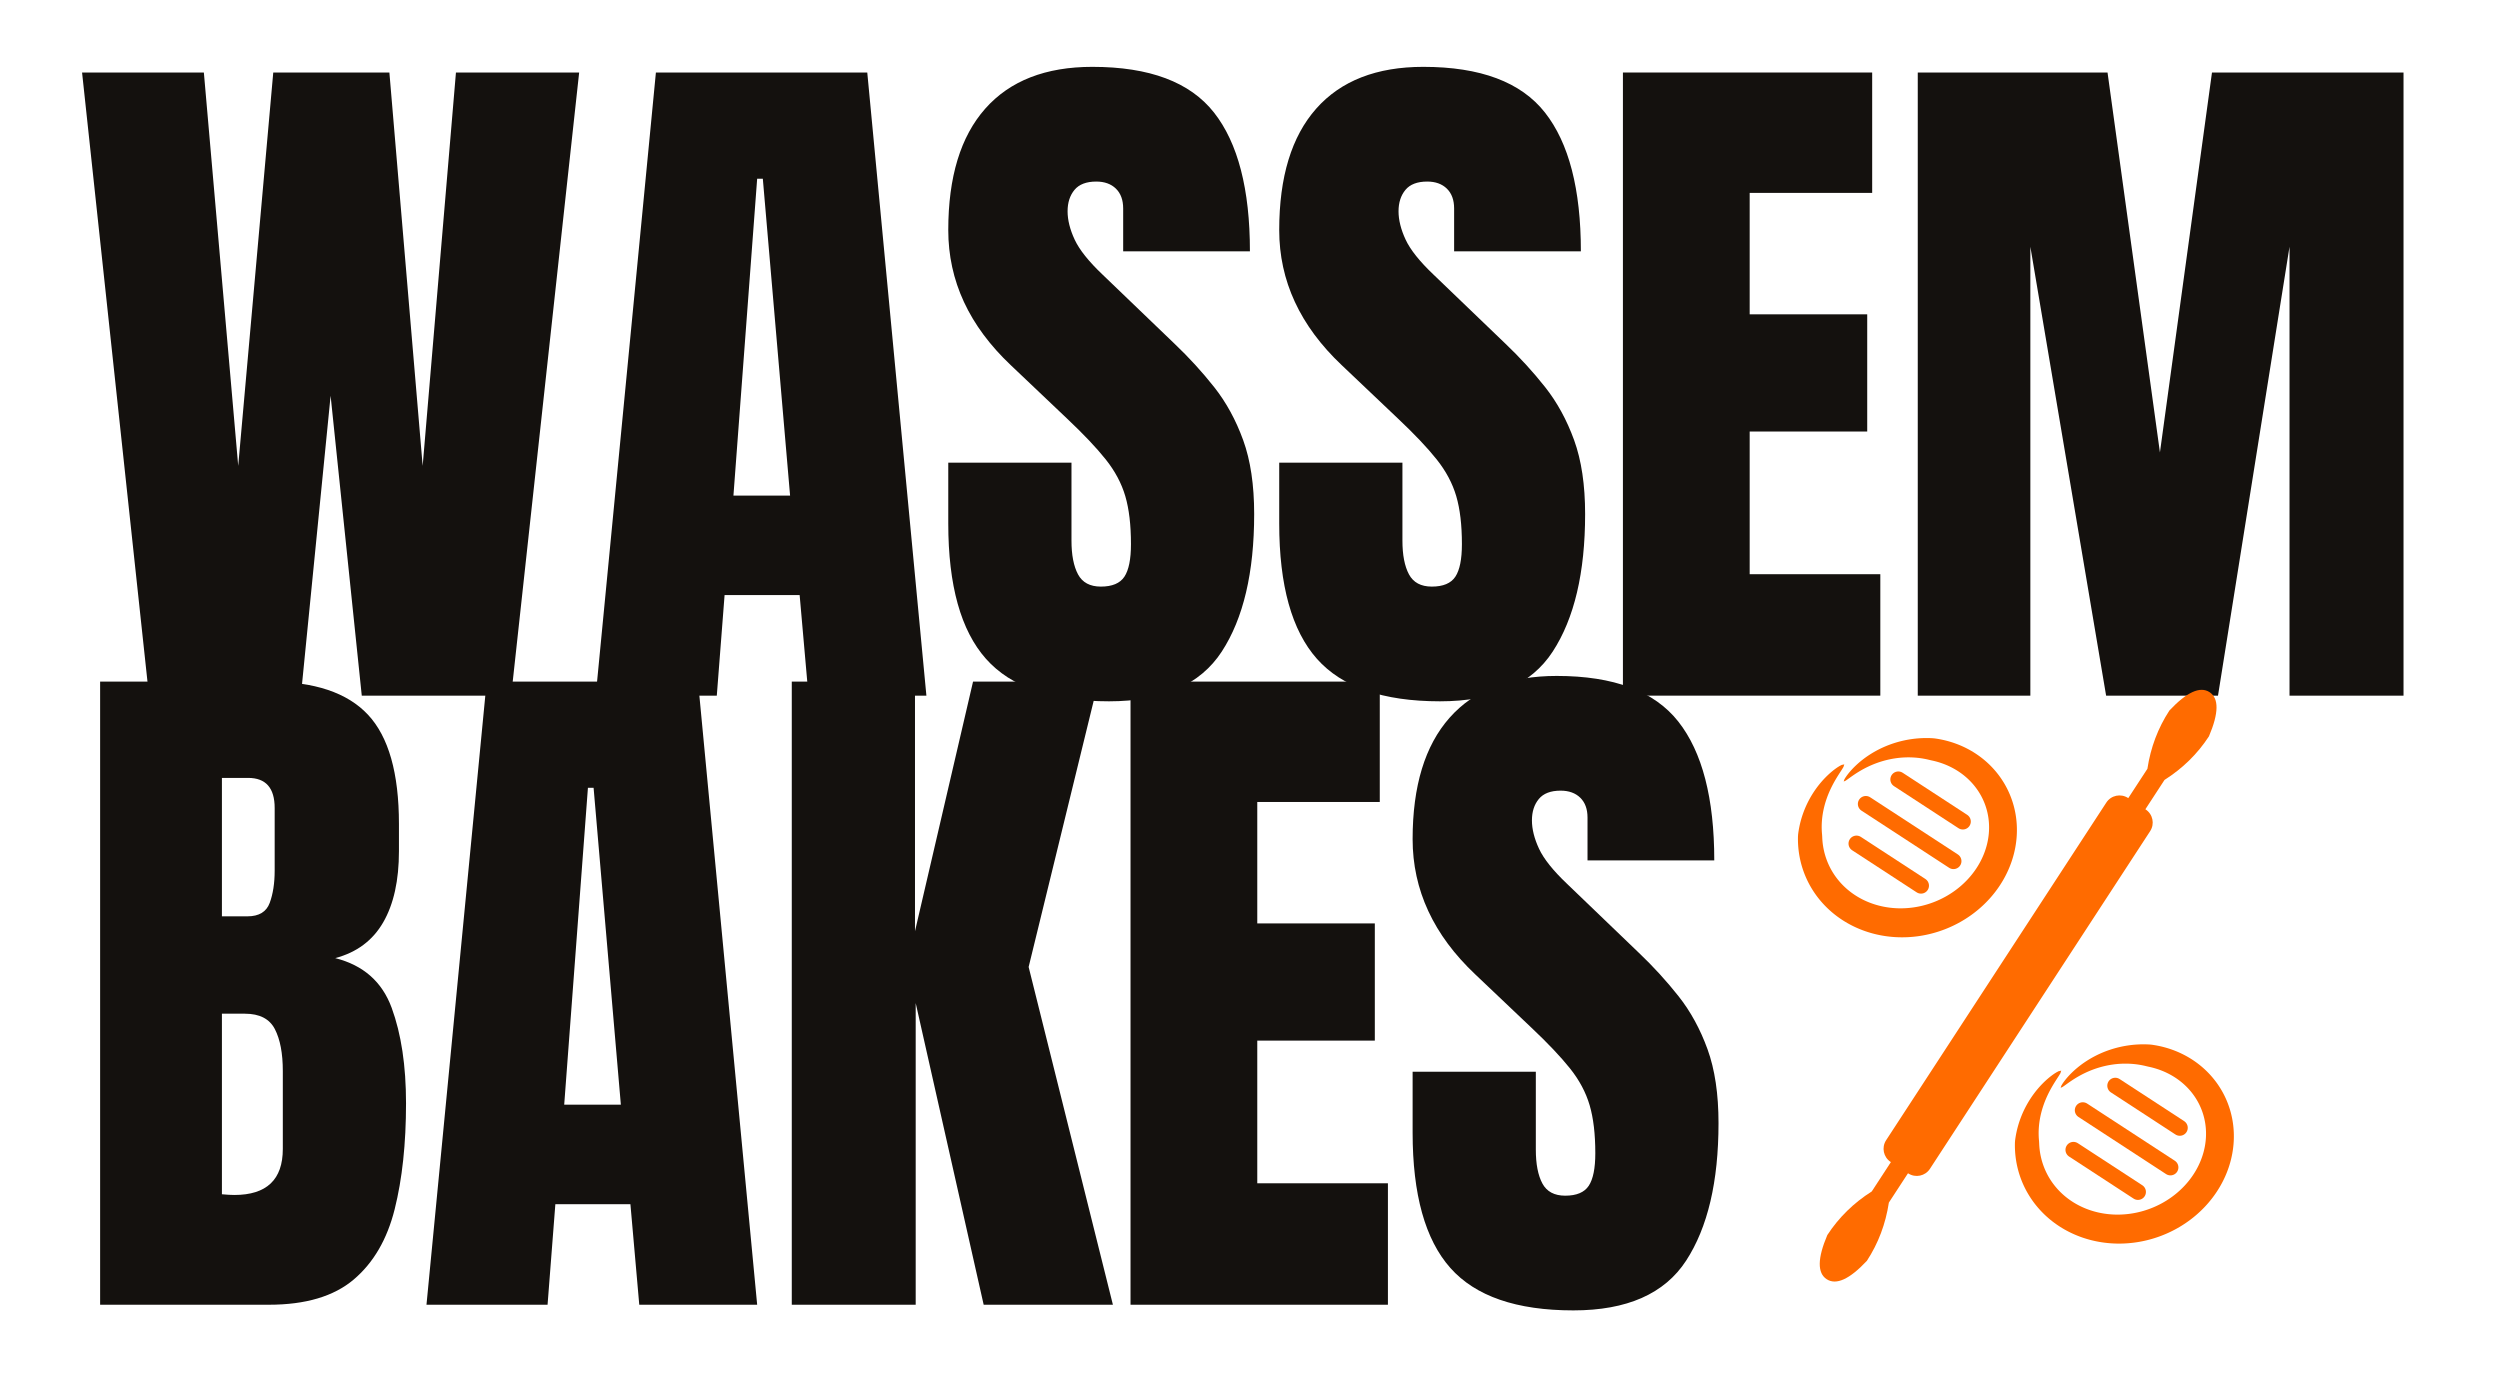
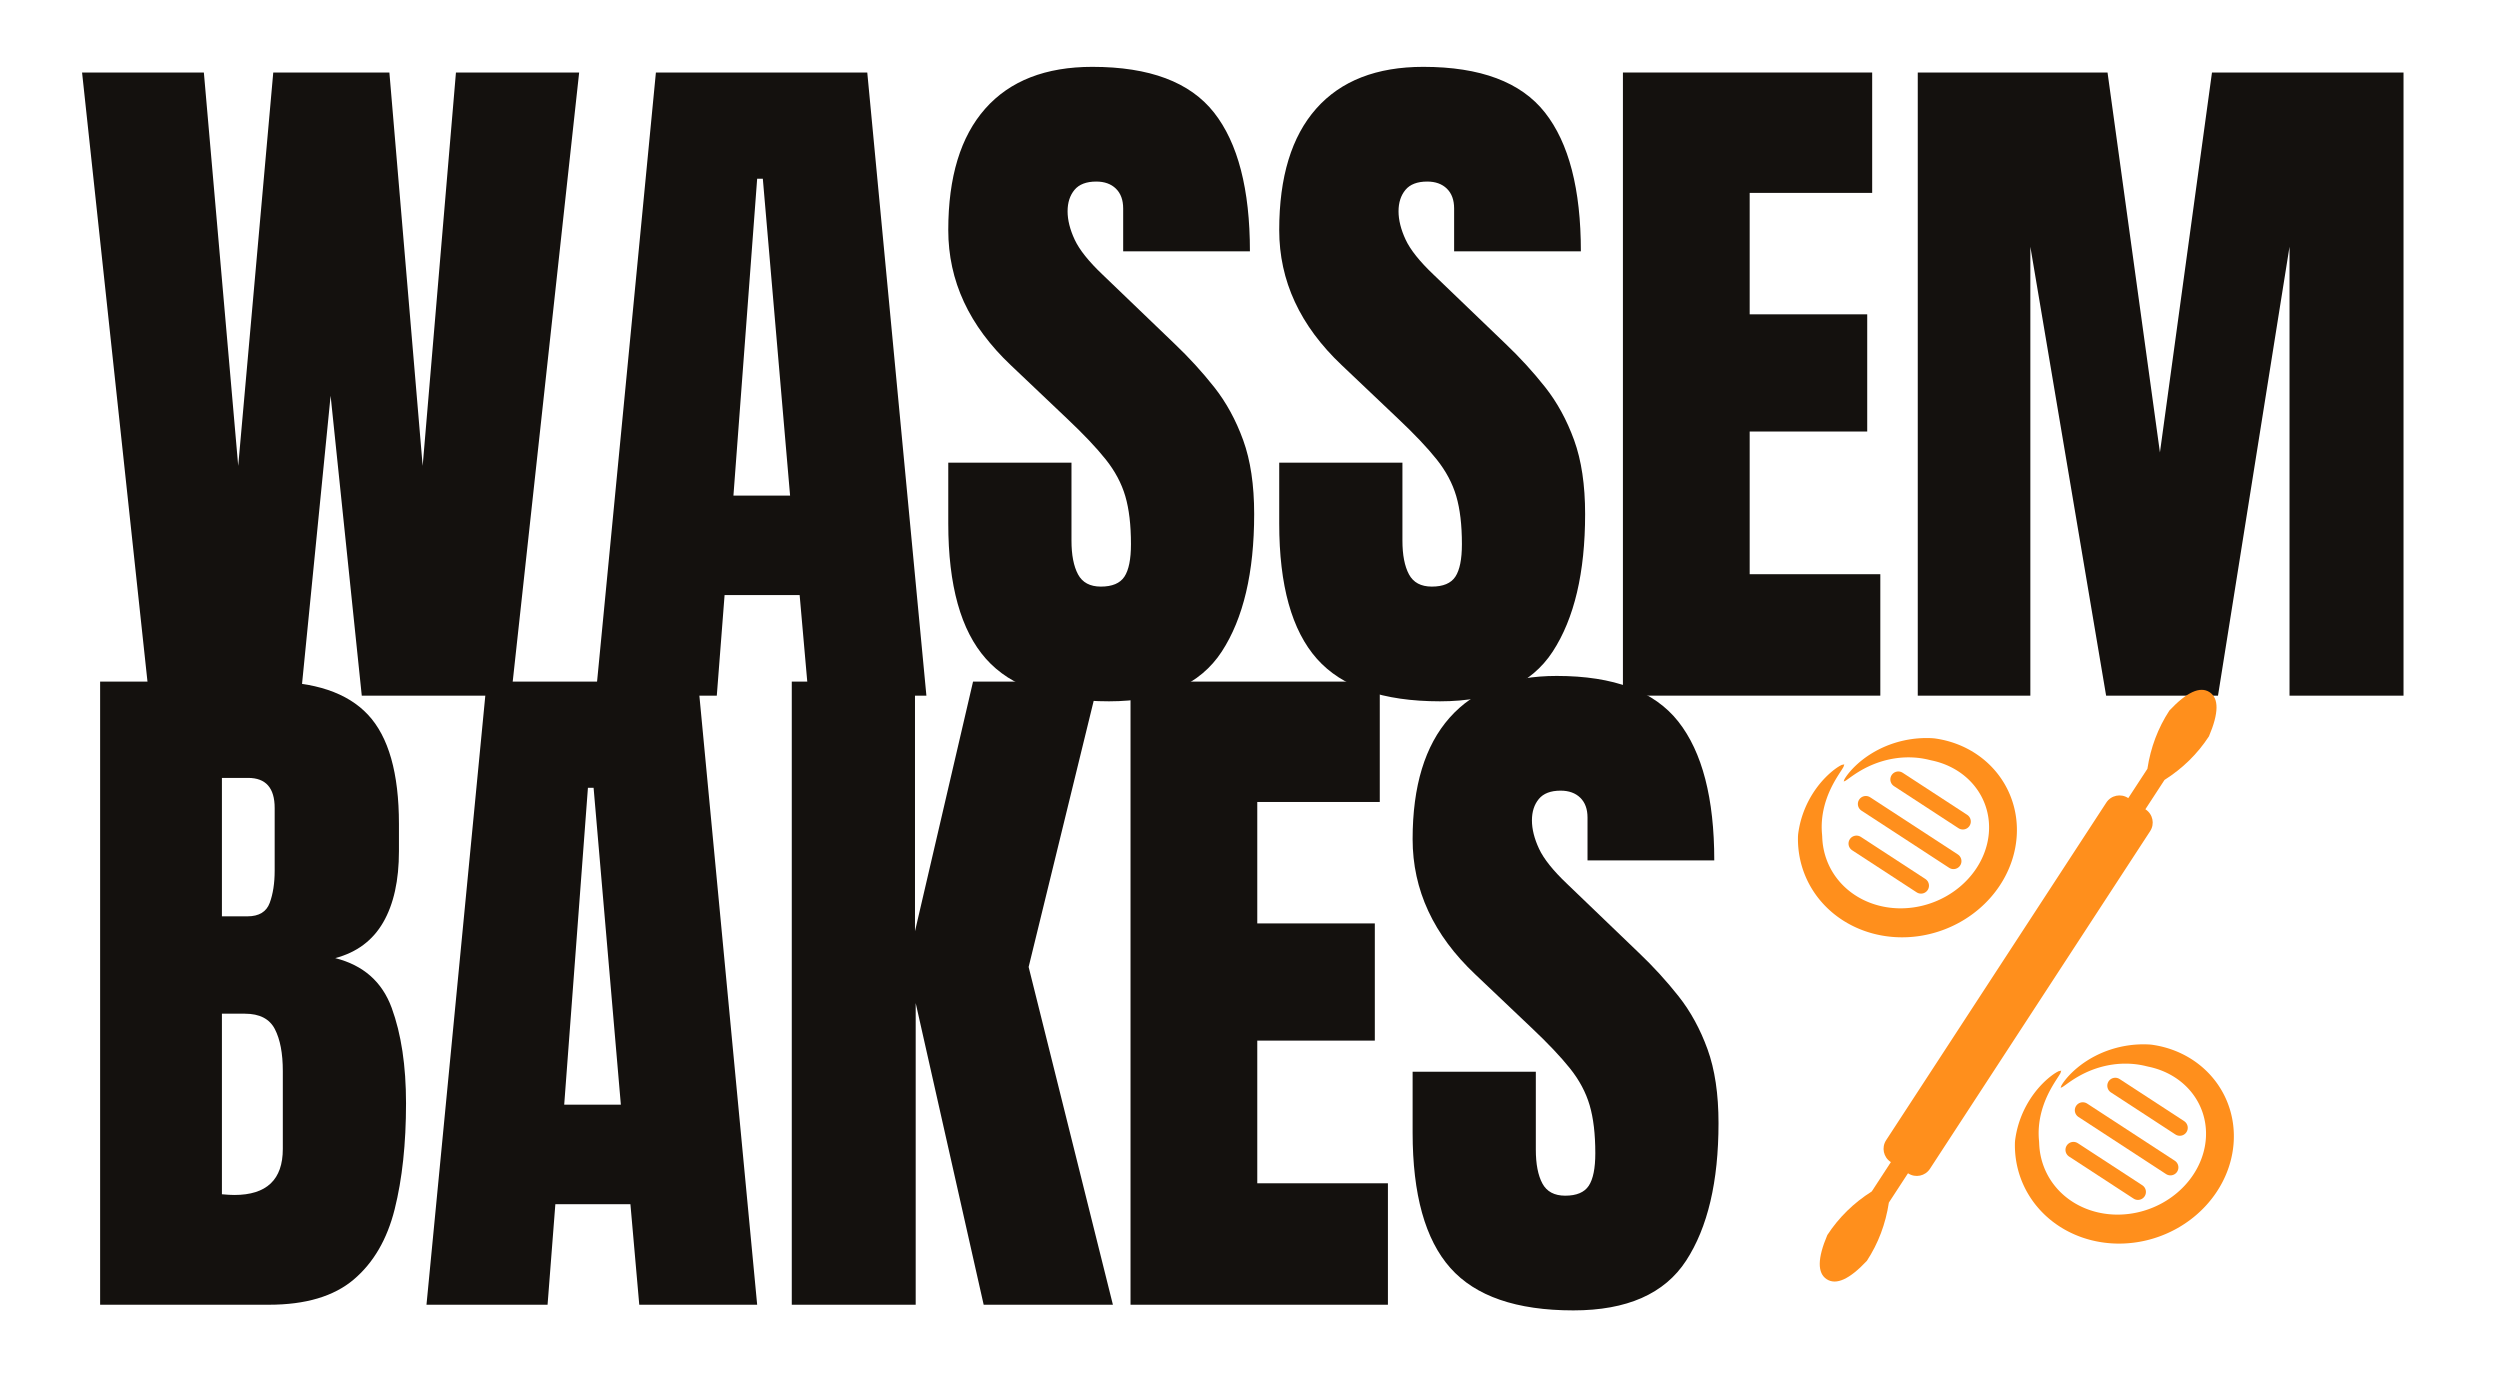
<svg xmlns="http://www.w3.org/2000/svg" viewBox="0 0 344.78 189.94" width="344.78" height="189.94">
  <g transform="translate(10.00 10.00)">
    <g fill="#14110E">
      <path transform="translate(0.000 85.938) scale(0.048828 -0.048828)" d="M216 0 27 1760H371L468 649L567 1760H895L989 649L1083 1760H1431L1239 0H817L729 847L645 0Z" />
      <path transform="translate(70.691 85.938) scale(0.048828 -0.048828)" d="M30 0 200 1760H797L964 0H631L606 284H394L372 0ZM419 565H579L502 1460H486Z" />
      <path transform="translate(118.727 85.938) scale(0.048828 -0.048828)" d="M496 -16Q255 -16 148.5 104.0Q42 224 42 486V658H390V438Q390 377 408.5 342.5Q427 308 473 308Q521 308 539.5 336.0Q558 364 558 428Q558 509 542.0 563.5Q526 618 486.5 667.5Q447 717 377 783L219 933Q42 1100 42 1315Q42 1540 146.5 1658.0Q251 1776 449 1776Q691 1776 792.5 1647.0Q894 1518 894 1255H536V1376Q536 1412 515.5 1432.0Q495 1452 460 1452Q418 1452 398.5 1428.5Q379 1405 379 1368Q379 1331 399.0 1288.0Q419 1245 478 1189L681 994Q742 936 793.0 871.5Q844 807 875.0 721.5Q906 636 906 513Q906 265 814.5 124.5Q723 -16 496 -16Z" />
      <path transform="translate(164.369 85.938) scale(0.048828 -0.048828)" d="M496 -16Q255 -16 148.5 104.0Q42 224 42 486V658H390V438Q390 377 408.5 342.5Q427 308 473 308Q521 308 539.5 336.0Q558 364 558 428Q558 509 542.0 563.5Q526 618 486.5 667.5Q447 717 377 783L219 933Q42 1100 42 1315Q42 1540 146.5 1658.0Q251 1776 449 1776Q691 1776 792.5 1647.0Q894 1518 894 1255H536V1376Q536 1412 515.5 1432.0Q495 1452 460 1452Q418 1452 398.5 1428.5Q379 1405 379 1368Q379 1331 399.0 1288.0Q419 1245 478 1189L681 994Q742 936 793.0 871.5Q844 807 875.0 721.5Q906 636 906 513Q906 265 814.5 124.5Q723 -16 496 -16Z" />
      <path transform="translate(210.012 85.938) scale(0.048828 -0.048828)" d="M78 0V1760H782V1420H436V1077H768V746H436V343H805V0Z" />
      <path transform="translate(250.674 85.938) scale(0.048828 -0.048828)" d="M78 0V1760H614L762 687L909 1760H1450V0H1128V1268L926 0H610L396 1268V0Z" />
      <path transform="translate(0.000 169.938) scale(0.048828 -0.048828)" d="M78 0V1760H555Q747 1760 834.5 1666.5Q922 1573 922 1358V1281Q922 1157 877.5 1080.0Q833 1003 742 979Q861 949 901.5 838.5Q942 728 942 569Q942 398 910.0 270.0Q878 142 794.0 71.0Q710 0 555 0ZM422 1097H494Q543 1097 557.0 1135.0Q571 1173 571 1226V1403Q571 1488 496 1488H422ZM457 310Q594 310 594 440V660Q594 735 571.5 778.5Q549 822 487 822H422V312Q444 310 457 310Z" />
      <path transform="translate(47.352 169.938) scale(0.048828 -0.048828)" d="M30 0 200 1760H797L964 0H631L606 284H394L372 0ZM419 565H579L502 1460H486Z" />
      <path transform="translate(95.387 169.938) scale(0.048828 -0.048828)" d="M78 0V1760H426V1055L590 1760H944L747 954L985 0H620L428 852V0Z" />
      <path transform="translate(142.104 169.938) scale(0.048828 -0.048828)" d="M78 0V1760H782V1420H436V1077H768V746H436V343H805V0Z" />
      <path transform="translate(182.766 169.938) scale(0.048828 -0.048828)" d="M496 -16Q255 -16 148.5 104.0Q42 224 42 486V658H390V438Q390 377 408.5 342.5Q427 308 473 308Q521 308 539.5 336.0Q558 364 558 428Q558 509 542.0 563.5Q526 618 486.5 667.5Q447 717 377 783L219 933Q42 1100 42 1315Q42 1540 146.5 1658.0Q251 1776 449 1776Q691 1776 792.5 1647.0Q894 1518 894 1255H536V1376Q536 1412 515.5 1432.0Q495 1452 460 1452Q418 1452 398.5 1428.5Q379 1405 379 1368Q379 1331 399.0 1288.0Q419 1245 478 1189L681 994Q742 936 793.0 871.5Q844 807 875.0 721.5Q906 636 906 513Q906 265 814.5 124.5Q723 -16 496 -16Z" />
    </g>
    <g transform="translate(231.365 81.938) scale(0.88)">
-       <g fill="#FF6B00">
+       <g fill="#FF8F1C">
        <g transform="translate(42.00 50.00) rotate(-56.889)">
          <rect x="-34.05" y="-4.10" width="68.10" height="8.20" rx="2.46" />
          <path d="M 32.95,-1.60 L 39.54,-1.60 Q 44.15,-3.70 49.07,-3.70 Q 54.92,-2.66 54.92,0.00 Q 54.92,2.66 49.07,3.70 Q 44.15,3.70 39.54,1.60 L 32.95,1.60 Z" />
          <path d="M -32.95,-1.60 L -39.54,-1.60 Q -44.15,-3.70 -49.07,-3.70 Q -54.92,-2.66 -54.92,0.00 Q -54.92,2.66 -49.07,3.70 Q -44.15,3.70 -39.54,1.60 L -32.95,1.60 Z" />
        </g>
      </g>
-       <g fill="#FF6B00">
+       <g fill="#FF8F1C">
        <path d="M 14.661,18.007 L 14.977,17.866 L 15.239,17.683 L 15.496,17.498 L 15.752,17.313 L 16.009,17.132 L 16.267,16.954 L 16.528,16.780 L 16.791,16.611 L 17.057,16.447 L 17.325,16.288 L 17.597,16.133 L 17.870,15.985 L 18.146,15.841 L 18.425,15.704 L 18.706,15.571 L 18.990,15.445 L 19.275,15.325 L 19.563,15.210 L 19.852,15.102 L 20.143,14.999 L 20.436,14.903 L 20.730,14.813 L 21.026,14.729 L 21.323,14.651 L 21.620,14.580 L 21.919,14.515 L 22.218,14.456 L 22.518,14.404 L 22.818,14.358 L 23.119,14.318 L 23.419,14.285 L 23.719,14.258 L 24.019,14.238 L 24.319,14.224 L 24.618,14.217 L 24.916,14.216 L 25.213,14.221 L 25.509,14.233 L 25.803,14.251 L 26.096,14.275 L 26.388,14.305 L 26.677,14.342 L 26.965,14.385 L 27.251,14.434 L 27.534,14.489 L 27.815,14.550 L 28.093,14.617 L 28.370,14.682 L 28.646,14.741 L 28.920,14.806 L 29.192,14.877 L 29.461,14.953 L 29.728,15.035 L 29.992,15.123 L 30.253,15.216 L 30.511,15.315 L 30.766,15.420 L 31.018,15.529 L 31.266,15.645 L 31.511,15.765 L 31.752,15.891 L 31.989,16.021 L 32.223,16.157 L 32.452,16.297 L 32.678,16.443 L 32.899,16.593 L 33.116,16.748 L 33.328,16.907 L 33.536,17.071 L 33.739,17.240 L 33.938,17.412 L 34.132,17.589 L 34.321,17.770 L 34.505,17.955 L 34.684,18.144 L 34.858,18.336 L 35.027,18.532 L 35.190,18.732 L 35.348,18.936 L 35.501,19.143 L 35.649,19.353 L 35.791,19.566 L 35.927,19.783 L 36.058,20.002 L 36.184,20.224 L 36.303,20.449 L 36.417,20.677 L 36.525,20.908 L 36.628,21.141 L 36.724,21.376 L 36.815,21.613 L 36.899,21.853 L 36.978,22.095 L 37.051,22.339 L 37.117,22.584 L 37.178,22.832 L 37.232,23.081 L 37.281,23.331 L 37.323,23.583 L 37.359,23.837 L 37.389,24.091 L 37.413,24.347 L 37.430,24.604 L 37.441,24.861 L 37.446,25.120 L 37.445,25.379 L 37.438,25.638 L 37.424,25.899 L 37.404,26.159 L 37.377,26.419 L 37.344,26.680 L 37.305,26.941 L 37.260,27.201 L 37.208,27.461 L 37.150,27.721 L 37.086,27.980 L 37.015,28.239 L 36.938,28.496 L 36.855,28.753 L 36.766,29.009 L 36.671,29.263 L 36.569,29.517 L 36.461,29.768 L 36.348,30.019 L 36.228,30.267 L 36.102,30.514 L 35.970,30.759 L 35.832,31.001 L 35.689,31.241 L 35.540,31.479 L 35.384,31.715 L 35.224,31.948 L 35.057,32.178 L 34.885,32.405 L 34.708,32.629 L 34.525,32.850 L 34.337,33.067 L 34.144,33.282 L 33.946,33.492 L 33.742,33.699 L 33.534,33.902 L 33.321,34.102 L 33.103,34.297 L 32.881,34.488 L 32.654,34.675 L 32.422,34.858 L 32.187,35.036 L 31.947,35.209 L 31.703,35.378 L 31.455,35.542 L 31.204,35.701 L 30.949,35.855 L 30.690,36.005 L 30.428,36.148 L 30.163,36.287 L 29.894,36.420 L 29.623,36.548 L 29.349,36.671 L 29.072,36.788 L 28.793,36.899 L 28.511,37.004 L 28.227,37.104 L 27.941,37.198 L 27.654,37.286 L 27.364,37.368 L 27.073,37.444 L 26.780,37.514 L 26.487,37.578 L 26.192,37.636 L 25.896,37.687 L 25.599,37.733 L 25.302,37.772 L 25.004,37.805 L 24.706,37.832 L 24.407,37.852 L 24.109,37.867 L 23.811,37.875 L 23.513,37.876 L 23.216,37.872 L 22.920,37.861 L 22.624,37.843 L 22.329,37.820 L 22.035,37.790 L 21.743,37.754 L 21.452,37.712 L 21.163,37.663 L 20.875,37.609 L 20.590,37.548 L 20.306,37.481 L 20.025,37.408 L 19.746,37.329 L 19.469,37.244 L 19.195,37.153 L 18.924,37.056 L 18.655,36.954 L 18.390,36.845 L 18.128,36.731 L 17.869,36.611 L 17.614,36.486 L 17.362,36.355 L 17.114,36.219 L 16.869,36.077 L 16.629,35.930 L 16.392,35.777 L 16.160,35.620 L 15.932,35.457 L 15.708,35.289 L 15.489,35.116 L 15.274,34.939 L 15.064,34.757 L 14.859,34.569 L 14.658,34.378 L 14.463,34.182 L 14.272,33.981 L 14.087,33.776 L 13.907,33.566 L 13.732,33.353 L 13.563,33.135 L 13.399,32.914 L 13.240,32.688 L 13.088,32.459 L 12.941,32.226 L 12.799,31.989 L 12.664,31.749 L 12.535,31.505 L 12.411,31.258 L 12.294,31.008 L 12.183,30.754 L 12.078,30.498 L 11.979,30.238 L 11.887,29.976 L 11.801,29.711 L 11.721,29.444 L 11.648,29.174 L 11.582,28.902 L 11.522,28.627 L 11.469,28.351 L 11.423,28.072 L 11.383,27.792 L 11.351,27.510 L 11.325,27.226 L 11.306,26.940 L 11.294,26.654 L 11.277,26.366 L 11.251,26.075 L 11.231,25.782 L 11.219,25.487 L 11.213,25.189 L 11.215,24.890 L 11.224,24.589 L 11.241,24.287 L 11.265,23.983 L 11.296,23.678 L 11.335,23.371 L 11.382,23.064 L 11.435,22.756 L 11.497,22.447 L 11.566,22.138 L 11.642,21.828 L 11.726,21.519 L 11.818,21.209 L 11.917,20.900 L 12.024,20.591 L 12.137,20.282 L 12.259,19.974 L 12.387,19.667 L 12.523,19.360 L 12.666,19.055 L 12.816,18.750 L 12.973,18.447 L 13.137,18.145 L 13.307,17.843 L 13.483,17.543 L 13.665,17.243 L 13.853,16.943 L 14.045,16.643 L 14.241,16.341 L 14.438,16.034 L 14.629,15.716 L 14.756,15.316 L 14.756,15.316 L 14.341,15.403 L 14.003,15.582 L 13.682,15.783 L 13.372,15.999 L 13.070,16.227 L 12.777,16.465 L 12.491,16.711 L 12.212,16.966 L 11.941,17.228 L 11.676,17.498 L 11.418,17.774 L 11.168,18.058 L 10.924,18.347 L 10.688,18.642 L 10.459,18.944 L 10.238,19.250 L 10.023,19.563 L 9.817,19.880 L 9.618,20.203 L 9.427,20.530 L 9.244,20.862 L 9.069,21.198 L 8.902,21.539 L 8.743,21.884 L 8.593,22.232 L 8.451,22.585 L 8.318,22.941 L 8.193,23.300 L 8.077,23.662 L 7.970,24.028 L 7.872,24.396 L 7.783,24.766 L 7.704,25.139 L 7.633,25.515 L 7.572,25.892 L 7.520,26.271 L 7.495,26.651 L 7.491,27.032 L 7.496,27.412 L 7.511,27.792 L 7.535,28.171 L 7.569,28.549 L 7.612,28.926 L 7.665,29.302 L 7.727,29.676 L 7.798,30.048 L 7.879,30.418 L 7.969,30.786 L 8.069,31.152 L 8.177,31.515 L 8.295,31.874 L 8.422,32.231 L 8.558,32.585 L 8.703,32.934 L 8.857,33.281 L 9.020,33.623 L 9.191,33.961 L 9.371,34.295 L 9.560,34.624 L 9.757,34.948 L 9.962,35.268 L 10.175,35.582 L 10.396,35.891 L 10.625,36.195 L 10.862,36.493 L 11.107,36.785 L 11.359,37.071 L 11.618,37.351 L 11.884,37.625 L 12.157,37.893 L 12.437,38.153 L 12.723,38.407 L 13.016,38.655 L 13.316,38.895 L 13.621,39.128 L 13.932,39.354 L 14.249,39.572 L 14.571,39.784 L 14.899,39.987 L 15.232,40.183 L 15.570,40.371 L 15.913,40.551 L 16.260,40.724 L 16.611,40.888 L 16.967,41.044 L 17.327,41.192 L 17.690,41.332 L 18.057,41.464 L 18.428,41.587 L 18.801,41.702 L 19.177,41.809 L 19.556,41.907 L 19.938,41.996 L 20.322,42.077 L 20.708,42.150 L 21.096,42.213 L 21.486,42.269 L 21.877,42.315 L 22.269,42.353 L 22.662,42.383 L 23.057,42.403 L 23.452,42.416 L 23.847,42.419 L 24.243,42.414 L 24.638,42.401 L 25.034,42.378 L 25.429,42.348 L 25.823,42.308 L 26.217,42.261 L 26.610,42.205 L 27.002,42.140 L 27.392,42.067 L 27.780,41.986 L 28.167,41.897 L 28.552,41.799 L 28.935,41.693 L 29.315,41.579 L 29.693,41.457 L 30.068,41.327 L 30.440,41.190 L 30.809,41.044 L 31.175,40.891 L 31.537,40.730 L 31.895,40.562 L 32.250,40.386 L 32.601,40.203 L 32.947,40.013 L 33.289,39.815 L 33.627,39.610 L 33.959,39.399 L 34.287,39.180 L 34.610,38.955 L 34.928,38.724 L 35.240,38.485 L 35.546,38.241 L 35.847,37.990 L 36.142,37.733 L 36.431,37.470 L 36.714,37.201 L 36.991,36.927 L 37.261,36.647 L 37.525,36.361 L 37.781,36.071 L 38.031,35.775 L 38.274,35.474 L 38.510,35.169 L 38.739,34.858 L 38.960,34.544 L 39.173,34.225 L 39.379,33.901 L 39.578,33.574 L 39.768,33.243 L 39.951,32.908 L 40.125,32.570 L 40.291,32.229 L 40.450,31.884 L 40.599,31.537 L 40.741,31.186 L 40.873,30.834 L 40.998,30.479 L 41.113,30.121 L 41.220,29.762 L 41.319,29.401 L 41.408,29.038 L 41.488,28.674 L 41.560,28.309 L 41.622,27.943 L 41.676,27.576 L 41.720,27.209 L 41.756,26.841 L 41.782,26.473 L 41.799,26.105 L 41.807,25.738 L 41.806,25.371 L 41.796,25.005 L 41.777,24.639 L 41.748,24.275 L 41.711,23.912 L 41.665,23.551 L 41.609,23.192 L 41.545,22.834 L 41.471,22.479 L 41.389,22.126 L 41.298,21.776 L 41.198,21.428 L 41.089,21.084 L 40.972,20.743 L 40.846,20.405 L 40.712,20.071 L 40.570,19.741 L 40.419,19.414 L 40.260,19.092 L 40.093,18.775 L 39.918,18.461 L 39.736,18.153 L 39.545,17.850 L 39.347,17.551 L 39.142,17.258 L 38.930,16.970 L 38.710,16.688 L 38.484,16.411 L 38.250,16.141 L 38.010,15.876 L 37.764,15.617 L 37.511,15.365 L 37.252,15.119 L 36.987,14.879 L 36.716,14.646 L 36.439,14.420 L 36.157,14.201 L 35.870,13.988 L 35.577,13.783 L 35.280,13.584 L 34.978,13.393 L 34.671,13.209 L 34.360,13.033 L 34.044,12.864 L 33.725,12.702 L 33.402,12.548 L 33.075,12.401 L 32.745,12.262 L 32.411,12.131 L 32.074,12.008 L 31.735,11.892 L 31.392,11.784 L 31.048,11.684 L 30.701,11.592 L 30.351,11.507 L 30.000,11.431 L 29.647,11.362 L 29.293,11.302 L 28.937,11.249 L 28.578,11.216 L 28.218,11.199 L 27.858,11.190 L 27.498,11.189 L 27.139,11.196 L 26.780,11.211 L 26.423,11.233 L 26.066,11.263 L 25.710,11.301 L 25.356,11.347 L 25.003,11.400 L 24.652,11.460 L 24.302,11.528 L 23.955,11.604 L 23.610,11.686 L 23.267,11.776 L 22.927,11.873 L 22.590,11.977 L 22.255,12.088 L 21.924,12.206 L 21.595,12.330 L 21.270,12.462 L 20.949,12.600 L 20.631,12.744 L 20.317,12.895 L 20.008,13.053 L 19.702,13.216 L 19.401,13.386 L 19.104,13.562 L 18.812,13.744 L 18.524,13.931 L 18.242,14.124 L 17.965,14.323 L 17.693,14.528 L 17.426,14.738 L 17.165,14.953 L 16.911,15.173 L 16.662,15.399 L 16.419,15.630 L 16.183,15.865 L 15.954,16.106 L 15.733,16.352 L 15.519,16.603 L 15.313,16.860 L 15.117,17.123 L 14.933,17.393 L 14.765,17.675 L 14.661,18.007 Z" />
        <path d="M 48.661,66.007 L 48.977,65.866 L 49.239,65.683 L 49.496,65.498 L 49.752,65.313 L 50.009,65.132 L 50.267,64.954 L 50.528,64.780 L 50.791,64.611 L 51.057,64.447 L 51.325,64.288 L 51.597,64.133 L 51.870,63.985 L 52.146,63.841 L 52.425,63.704 L 52.706,63.571 L 52.990,63.445 L 53.275,63.325 L 53.563,63.210 L 53.852,63.102 L 54.143,62.999 L 54.436,62.903 L 54.730,62.813 L 55.026,62.729 L 55.323,62.651 L 55.620,62.580 L 55.919,62.515 L 56.218,62.456 L 56.518,62.404 L 56.818,62.358 L 57.119,62.318 L 57.419,62.285 L 57.719,62.258 L 58.019,62.238 L 58.319,62.224 L 58.618,62.217 L 58.916,62.216 L 59.213,62.221 L 59.509,62.233 L 59.803,62.251 L 60.096,62.275 L 60.388,62.305 L 60.677,62.342 L 60.965,62.385 L 61.251,62.434 L 61.534,62.489 L 61.815,62.550 L 62.093,62.617 L 62.370,62.682 L 62.646,62.741 L 62.920,62.806 L 63.192,62.877 L 63.461,62.953 L 63.728,63.035 L 63.992,63.123 L 64.253,63.216 L 64.511,63.315 L 64.766,63.420 L 65.018,63.529 L 65.266,63.645 L 65.511,63.765 L 65.752,63.891 L 65.989,64.021 L 66.223,64.157 L 66.452,64.297 L 66.678,64.443 L 66.899,64.593 L 67.116,64.748 L 67.328,64.907 L 67.536,65.071 L 67.739,65.240 L 67.938,65.412 L 68.132,65.589 L 68.321,65.770 L 68.505,65.955 L 68.684,66.144 L 68.858,66.336 L 69.027,66.532 L 69.190,66.732 L 69.348,66.936 L 69.501,67.143 L 69.649,67.353 L 69.791,67.566 L 69.927,67.783 L 70.058,68.002 L 70.184,68.224 L 70.303,68.449 L 70.417,68.677 L 70.525,68.908 L 70.628,69.141 L 70.724,69.376 L 70.815,69.613 L 70.899,69.853 L 70.978,70.095 L 71.051,70.339 L 71.117,70.584 L 71.178,70.832 L 71.232,71.081 L 71.281,71.331 L 71.323,71.583 L 71.359,71.837 L 71.389,72.091 L 71.413,72.347 L 71.430,72.604 L 71.441,72.861 L 71.446,73.120 L 71.445,73.379 L 71.438,73.638 L 71.424,73.899 L 71.404,74.159 L 71.377,74.419 L 71.344,74.680 L 71.305,74.941 L 71.260,75.201 L 71.208,75.461 L 71.150,75.721 L 71.086,75.980 L 71.015,76.239 L 70.938,76.496 L 70.855,76.753 L 70.766,77.009 L 70.671,77.263 L 70.569,77.517 L 70.461,77.768 L 70.348,78.019 L 70.228,78.267 L 70.102,78.514 L 69.970,78.759 L 69.832,79.001 L 69.689,79.241 L 69.540,79.479 L 69.384,79.715 L 69.224,79.948 L 69.057,80.178 L 68.885,80.405 L 68.708,80.629 L 68.525,80.850 L 68.337,81.067 L 68.144,81.282 L 67.946,81.492 L 67.742,81.699 L 67.534,81.902 L 67.321,82.102 L 67.103,82.297 L 66.881,82.488 L 66.654,82.675 L 66.422,82.858 L 66.187,83.036 L 65.947,83.209 L 65.703,83.378 L 65.455,83.542 L 65.204,83.701 L 64.949,83.855 L 64.690,84.005 L 64.428,84.148 L 64.163,84.287 L 63.894,84.420 L 63.623,84.548 L 63.349,84.671 L 63.072,84.788 L 62.793,84.899 L 62.511,85.004 L 62.227,85.104 L 61.941,85.198 L 61.654,85.286 L 61.364,85.368 L 61.073,85.444 L 60.780,85.514 L 60.487,85.578 L 60.192,85.636 L 59.896,85.687 L 59.599,85.733 L 59.302,85.772 L 59.004,85.805 L 58.706,85.832 L 58.407,85.852 L 58.109,85.867 L 57.811,85.875 L 57.513,85.876 L 57.216,85.872 L 56.920,85.861 L 56.624,85.843 L 56.329,85.820 L 56.035,85.790 L 55.743,85.754 L 55.452,85.712 L 55.163,85.663 L 54.875,85.609 L 54.590,85.548 L 54.306,85.481 L 54.025,85.408 L 53.746,85.329 L 53.469,85.244 L 53.195,85.153 L 52.924,85.056 L 52.655,84.954 L 52.390,84.845 L 52.128,84.731 L 51.869,84.611 L 51.614,84.486 L 51.362,84.355 L 51.114,84.219 L 50.869,84.077 L 50.629,83.930 L 50.392,83.777 L 50.160,83.620 L 49.932,83.457 L 49.708,83.289 L 49.489,83.116 L 49.274,82.939 L 49.064,82.757 L 48.859,82.569 L 48.658,82.378 L 48.463,82.182 L 48.272,81.981 L 48.087,81.776 L 47.907,81.566 L 47.732,81.353 L 47.563,81.135 L 47.399,80.914 L 47.240,80.688 L 47.088,80.459 L 46.941,80.226 L 46.799,79.989 L 46.664,79.749 L 46.535,79.505 L 46.411,79.258 L 46.294,79.008 L 46.183,78.754 L 46.078,78.498 L 45.979,78.238 L 45.887,77.976 L 45.801,77.711 L 45.721,77.444 L 45.648,77.174 L 45.582,76.902 L 45.522,76.627 L 45.469,76.351 L 45.423,76.072 L 45.383,75.792 L 45.351,75.510 L 45.325,75.226 L 45.306,74.940 L 45.294,74.654 L 45.277,74.366 L 45.251,74.075 L 45.231,73.782 L 45.219,73.487 L 45.213,73.189 L 45.215,72.890 L 45.224,72.589 L 45.241,72.287 L 45.265,71.983 L 45.296,71.678 L 45.335,71.371 L 45.382,71.064 L 45.435,70.756 L 45.497,70.447 L 45.566,70.138 L 45.642,69.828 L 45.726,69.519 L 45.818,69.209 L 45.917,68.900 L 46.024,68.591 L 46.137,68.282 L 46.259,67.974 L 46.387,67.667 L 46.523,67.360 L 46.666,67.055 L 46.816,66.750 L 46.973,66.447 L 47.137,66.145 L 47.307,65.843 L 47.483,65.543 L 47.665,65.243 L 47.853,64.943 L 48.045,64.643 L 48.241,64.341 L 48.438,64.034 L 48.629,63.716 L 48.756,63.316 L 48.756,63.316 L 48.341,63.403 L 48.003,63.582 L 47.682,63.783 L 47.372,63.999 L 47.070,64.227 L 46.777,64.465 L 46.491,64.711 L 46.212,64.966 L 45.941,65.228 L 45.676,65.498 L 45.418,65.774 L 45.168,66.058 L 44.924,66.347 L 44.688,66.642 L 44.459,66.944 L 44.238,67.250 L 44.023,67.563 L 43.817,67.880 L 43.618,68.203 L 43.427,68.530 L 43.244,68.862 L 43.069,69.198 L 42.902,69.539 L 42.743,69.884 L 42.593,70.232 L 42.451,70.585 L 42.318,70.941 L 42.193,71.300 L 42.077,71.662 L 41.970,72.028 L 41.872,72.396 L 41.783,72.766 L 41.704,73.139 L 41.633,73.515 L 41.572,73.892 L 41.520,74.271 L 41.495,74.651 L 41.491,75.032 L 41.496,75.412 L 41.511,75.792 L 41.535,76.171 L 41.569,76.549 L 41.612,76.926 L 41.665,77.302 L 41.727,77.676 L 41.798,78.048 L 41.879,78.418 L 41.969,78.786 L 42.069,79.152 L 42.177,79.515 L 42.295,79.874 L 42.422,80.231 L 42.558,80.585 L 42.703,80.934 L 42.857,81.281 L 43.020,81.623 L 43.191,81.961 L 43.371,82.295 L 43.560,82.624 L 43.757,82.948 L 43.962,83.268 L 44.175,83.582 L 44.396,83.891 L 44.625,84.195 L 44.862,84.493 L 45.107,84.785 L 45.359,85.071 L 45.618,85.351 L 45.884,85.625 L 46.157,85.893 L 46.437,86.153 L 46.723,86.407 L 47.016,86.655 L 47.316,86.895 L 47.621,87.128 L 47.932,87.354 L 48.249,87.572 L 48.571,87.784 L 48.899,87.987 L 49.232,88.183 L 49.570,88.371 L 49.913,88.551 L 50.260,88.724 L 50.611,88.888 L 50.967,89.044 L 51.327,89.192 L 51.690,89.332 L 52.057,89.464 L 52.428,89.587 L 52.801,89.702 L 53.177,89.809 L 53.556,89.907 L 53.938,89.996 L 54.322,90.077 L 54.708,90.150 L 55.096,90.213 L 55.486,90.269 L 55.877,90.315 L 56.269,90.353 L 56.662,90.383 L 57.057,90.403 L 57.452,90.416 L 57.847,90.419 L 58.243,90.414 L 58.638,90.401 L 59.034,90.378 L 59.429,90.348 L 59.823,90.308 L 60.217,90.261 L 60.610,90.205 L 61.002,90.140 L 61.392,90.067 L 61.780,89.986 L 62.167,89.897 L 62.552,89.799 L 62.935,89.693 L 63.315,89.579 L 63.693,89.457 L 64.068,89.327 L 64.440,89.190 L 64.809,89.044 L 65.175,88.891 L 65.537,88.730 L 65.895,88.562 L 66.250,88.386 L 66.601,88.203 L 66.947,88.013 L 67.289,87.815 L 67.627,87.610 L 67.959,87.399 L 68.287,87.180 L 68.610,86.955 L 68.928,86.724 L 69.240,86.485 L 69.546,86.241 L 69.847,85.990 L 70.142,85.733 L 70.431,85.470 L 70.714,85.201 L 70.991,84.927 L 71.261,84.647 L 71.525,84.361 L 71.781,84.071 L 72.031,83.775 L 72.274,83.474 L 72.510,83.169 L 72.739,82.858 L 72.960,82.544 L 73.173,82.225 L 73.379,81.901 L 73.578,81.574 L 73.768,81.243 L 73.951,80.908 L 74.125,80.570 L 74.291,80.229 L 74.450,79.884 L 74.599,79.537 L 74.741,79.186 L 74.873,78.834 L 74.998,78.479 L 75.113,78.121 L 75.220,77.762 L 75.319,77.401 L 75.408,77.038 L 75.488,76.674 L 75.560,76.309 L 75.622,75.943 L 75.676,75.576 L 75.720,75.209 L 75.756,74.841 L 75.782,74.473 L 75.799,74.105 L 75.807,73.738 L 75.806,73.371 L 75.796,73.005 L 75.777,72.639 L 75.748,72.275 L 75.711,71.912 L 75.665,71.551 L 75.609,71.192 L 75.545,70.834 L 75.471,70.479 L 75.389,70.126 L 75.298,69.776 L 75.198,69.428 L 75.089,69.084 L 74.972,68.743 L 74.846,68.405 L 74.712,68.071 L 74.570,67.741 L 74.419,67.414 L 74.260,67.092 L 74.093,66.775 L 73.918,66.461 L 73.736,66.153 L 73.545,65.850 L 73.347,65.551 L 73.142,65.258 L 72.930,64.970 L 72.710,64.688 L 72.484,64.411 L 72.250,64.141 L 72.010,63.876 L 71.764,63.617 L 71.511,63.365 L 71.252,63.119 L 70.987,62.879 L 70.716,62.646 L 70.439,62.420 L 70.157,62.201 L 69.870,61.988 L 69.577,61.783 L 69.280,61.584 L 68.978,61.393 L 68.671,61.209 L 68.360,61.033 L 68.044,60.864 L 67.725,60.702 L 67.402,60.548 L 67.075,60.401 L 66.745,60.262 L 66.411,60.131 L 66.074,60.008 L 65.735,59.892 L 65.392,59.784 L 65.048,59.684 L 64.701,59.592 L 64.351,59.507 L 64.000,59.431 L 63.647,59.362 L 63.293,59.302 L 62.937,59.249 L 62.578,59.216 L 62.218,59.199 L 61.858,59.190 L 61.498,59.189 L 61.139,59.196 L 60.780,59.211 L 60.423,59.233 L 60.066,59.263 L 59.710,59.301 L 59.356,59.347 L 59.003,59.400 L 58.652,59.460 L 58.302,59.528 L 57.955,59.604 L 57.610,59.686 L 57.267,59.776 L 56.927,59.873 L 56.590,59.977 L 56.255,60.088 L 55.924,60.206 L 55.595,60.330 L 55.270,60.462 L 54.949,60.600 L 54.631,60.744 L 54.317,60.895 L 54.008,61.053 L 53.702,61.216 L 53.401,61.386 L 53.104,61.562 L 52.812,61.744 L 52.524,61.931 L 52.242,62.124 L 51.965,62.323 L 51.693,62.528 L 51.426,62.738 L 51.165,62.953 L 50.911,63.173 L 50.662,63.399 L 50.419,63.630 L 50.183,63.865 L 49.954,64.106 L 49.733,64.352 L 49.519,64.603 L 49.313,64.860 L 49.117,65.123 L 48.933,65.393 L 48.765,65.675 L 48.661,66.007 Z" />
      </g>
-       <g stroke="#FF6B00" stroke-linecap="round" fill="none">
+       <g stroke="#FF8F1C" stroke-linecap="round" fill="none">
        <line x1="23.222" y1="17.677" x2="33.333" y2="24.272" stroke-width="2.50" />
        <line x1="18.132" y1="21.521" x2="31.868" y2="30.479" stroke-width="2.50" />
        <line x1="16.667" y1="27.728" x2="26.778" y2="34.323" stroke-width="2.50" />
        <line x1="57.222" y1="65.677" x2="67.333" y2="72.272" stroke-width="2.50" />
        <line x1="52.132" y1="69.521" x2="65.868" y2="78.479" stroke-width="2.50" />
        <line x1="50.667" y1="75.728" x2="60.778" y2="82.323" stroke-width="2.50" />
      </g>
    </g>
  </g>
</svg>
